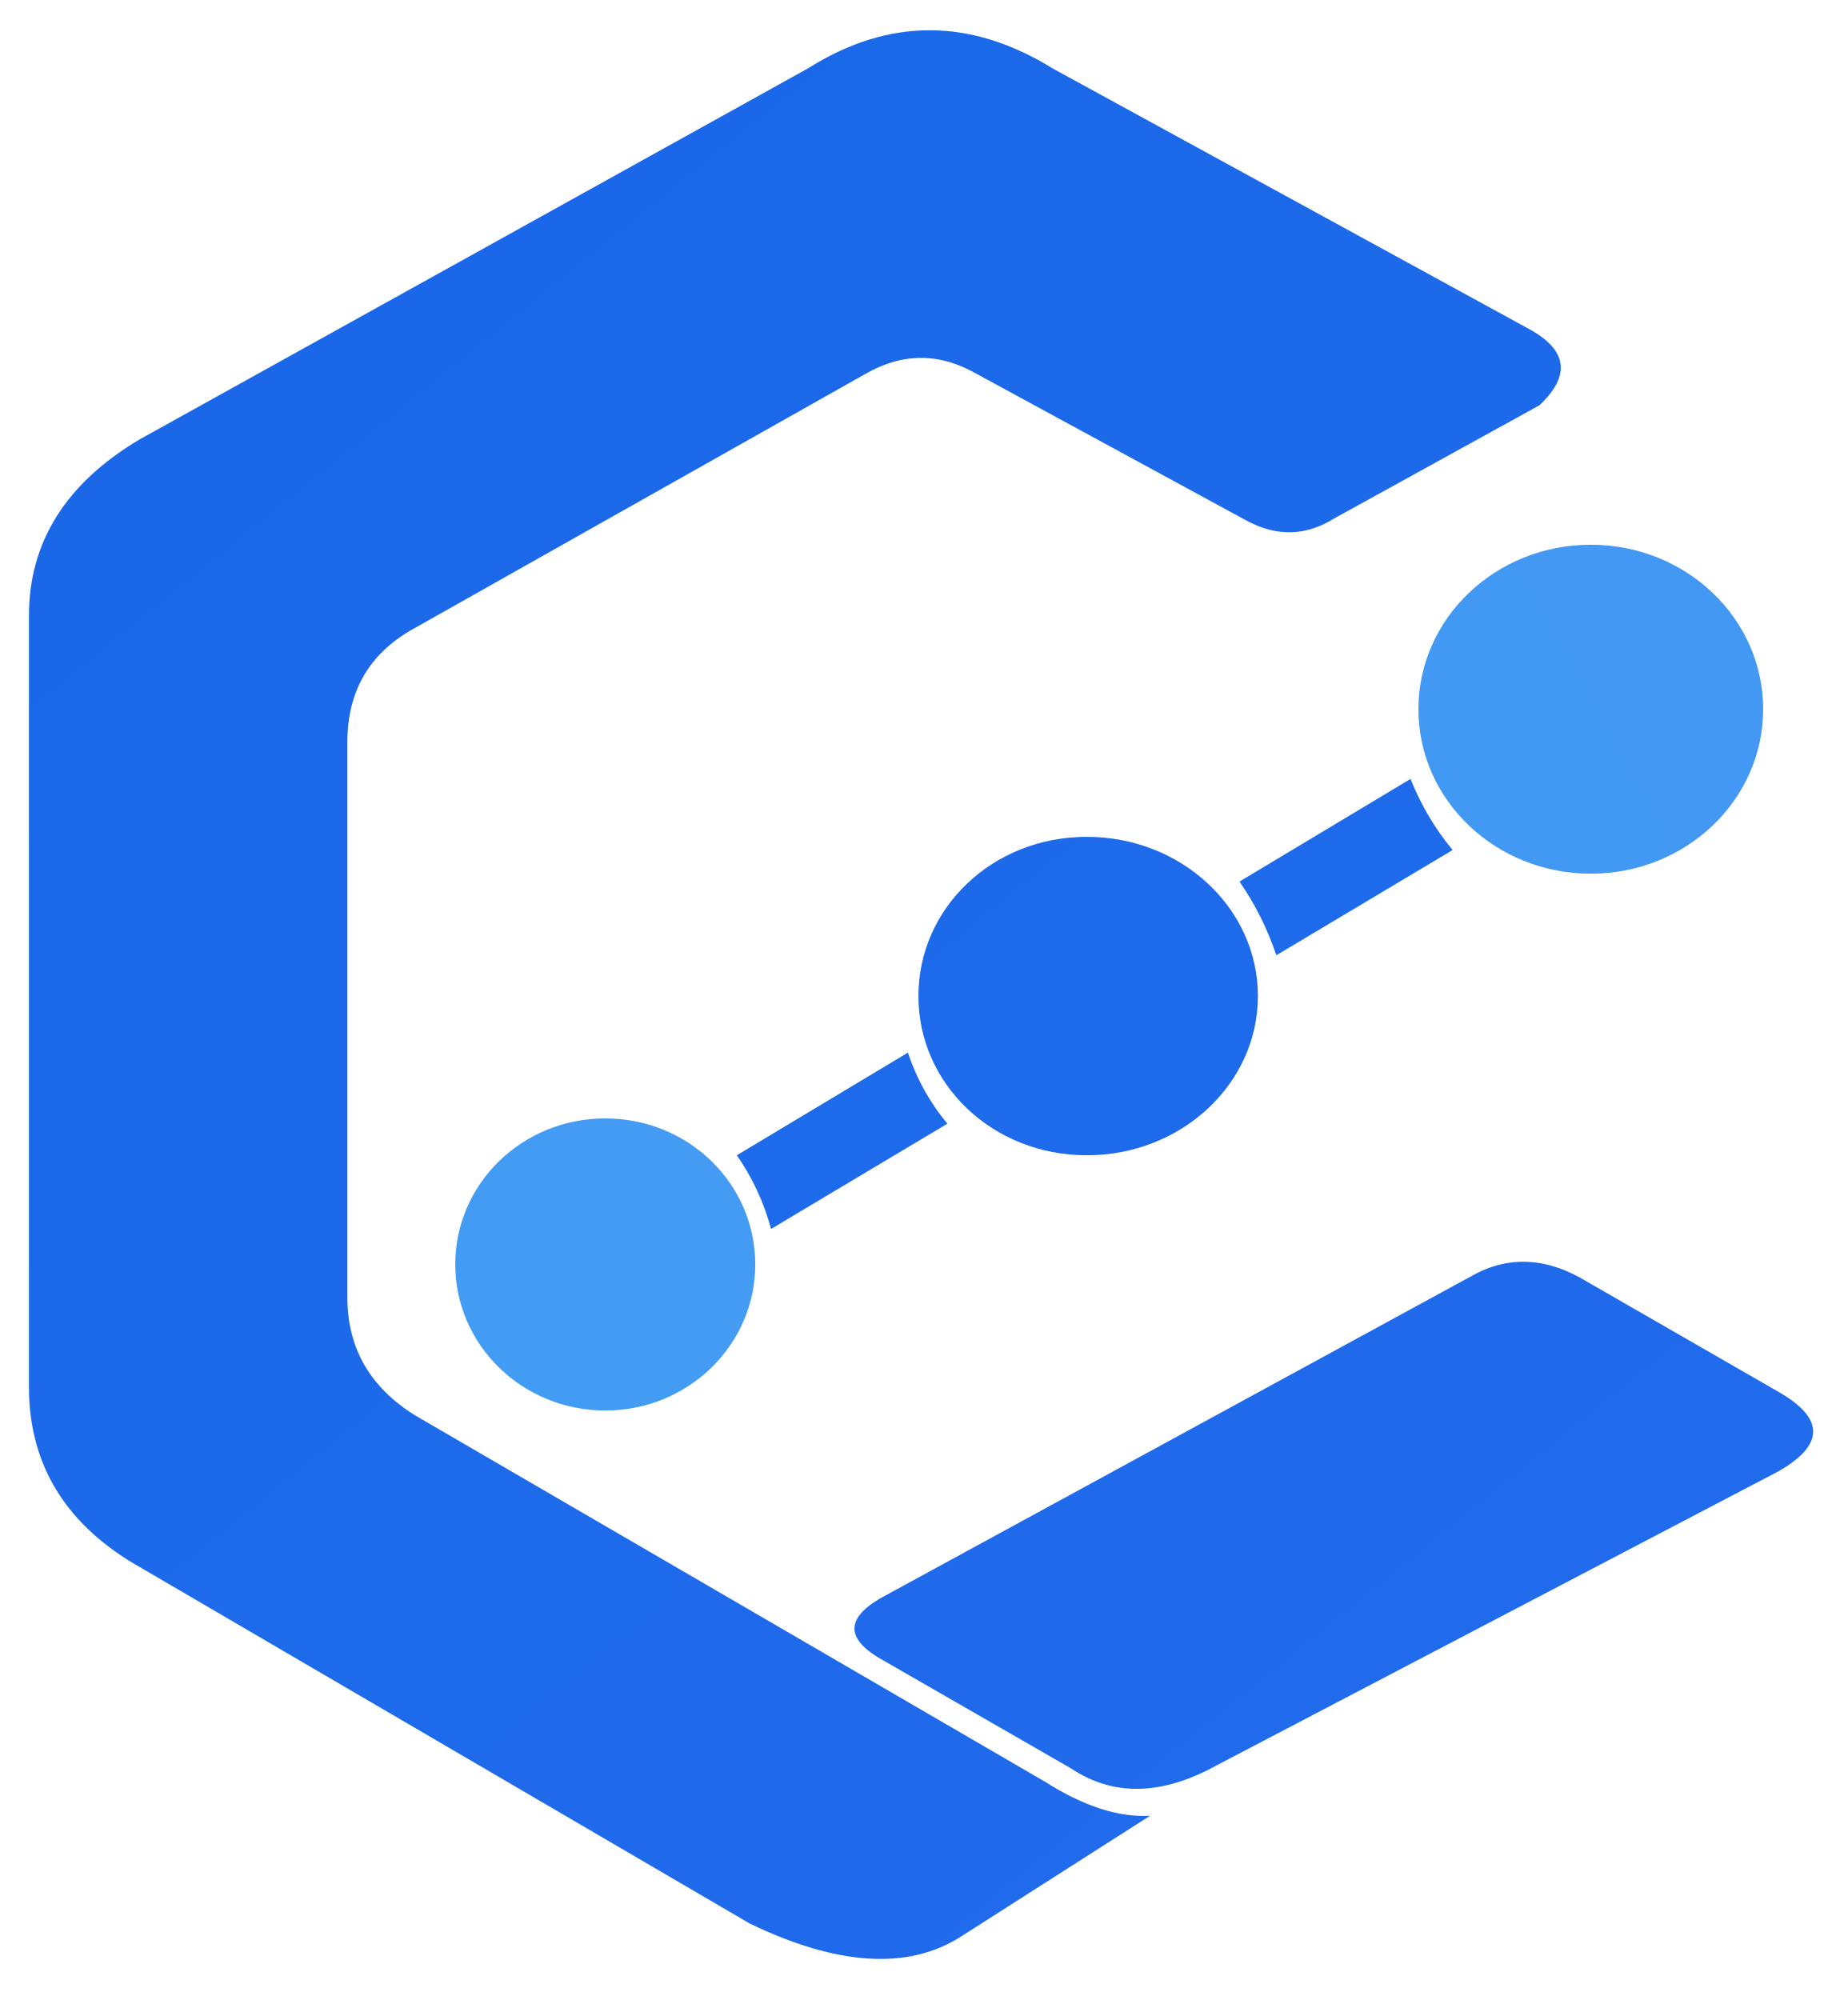
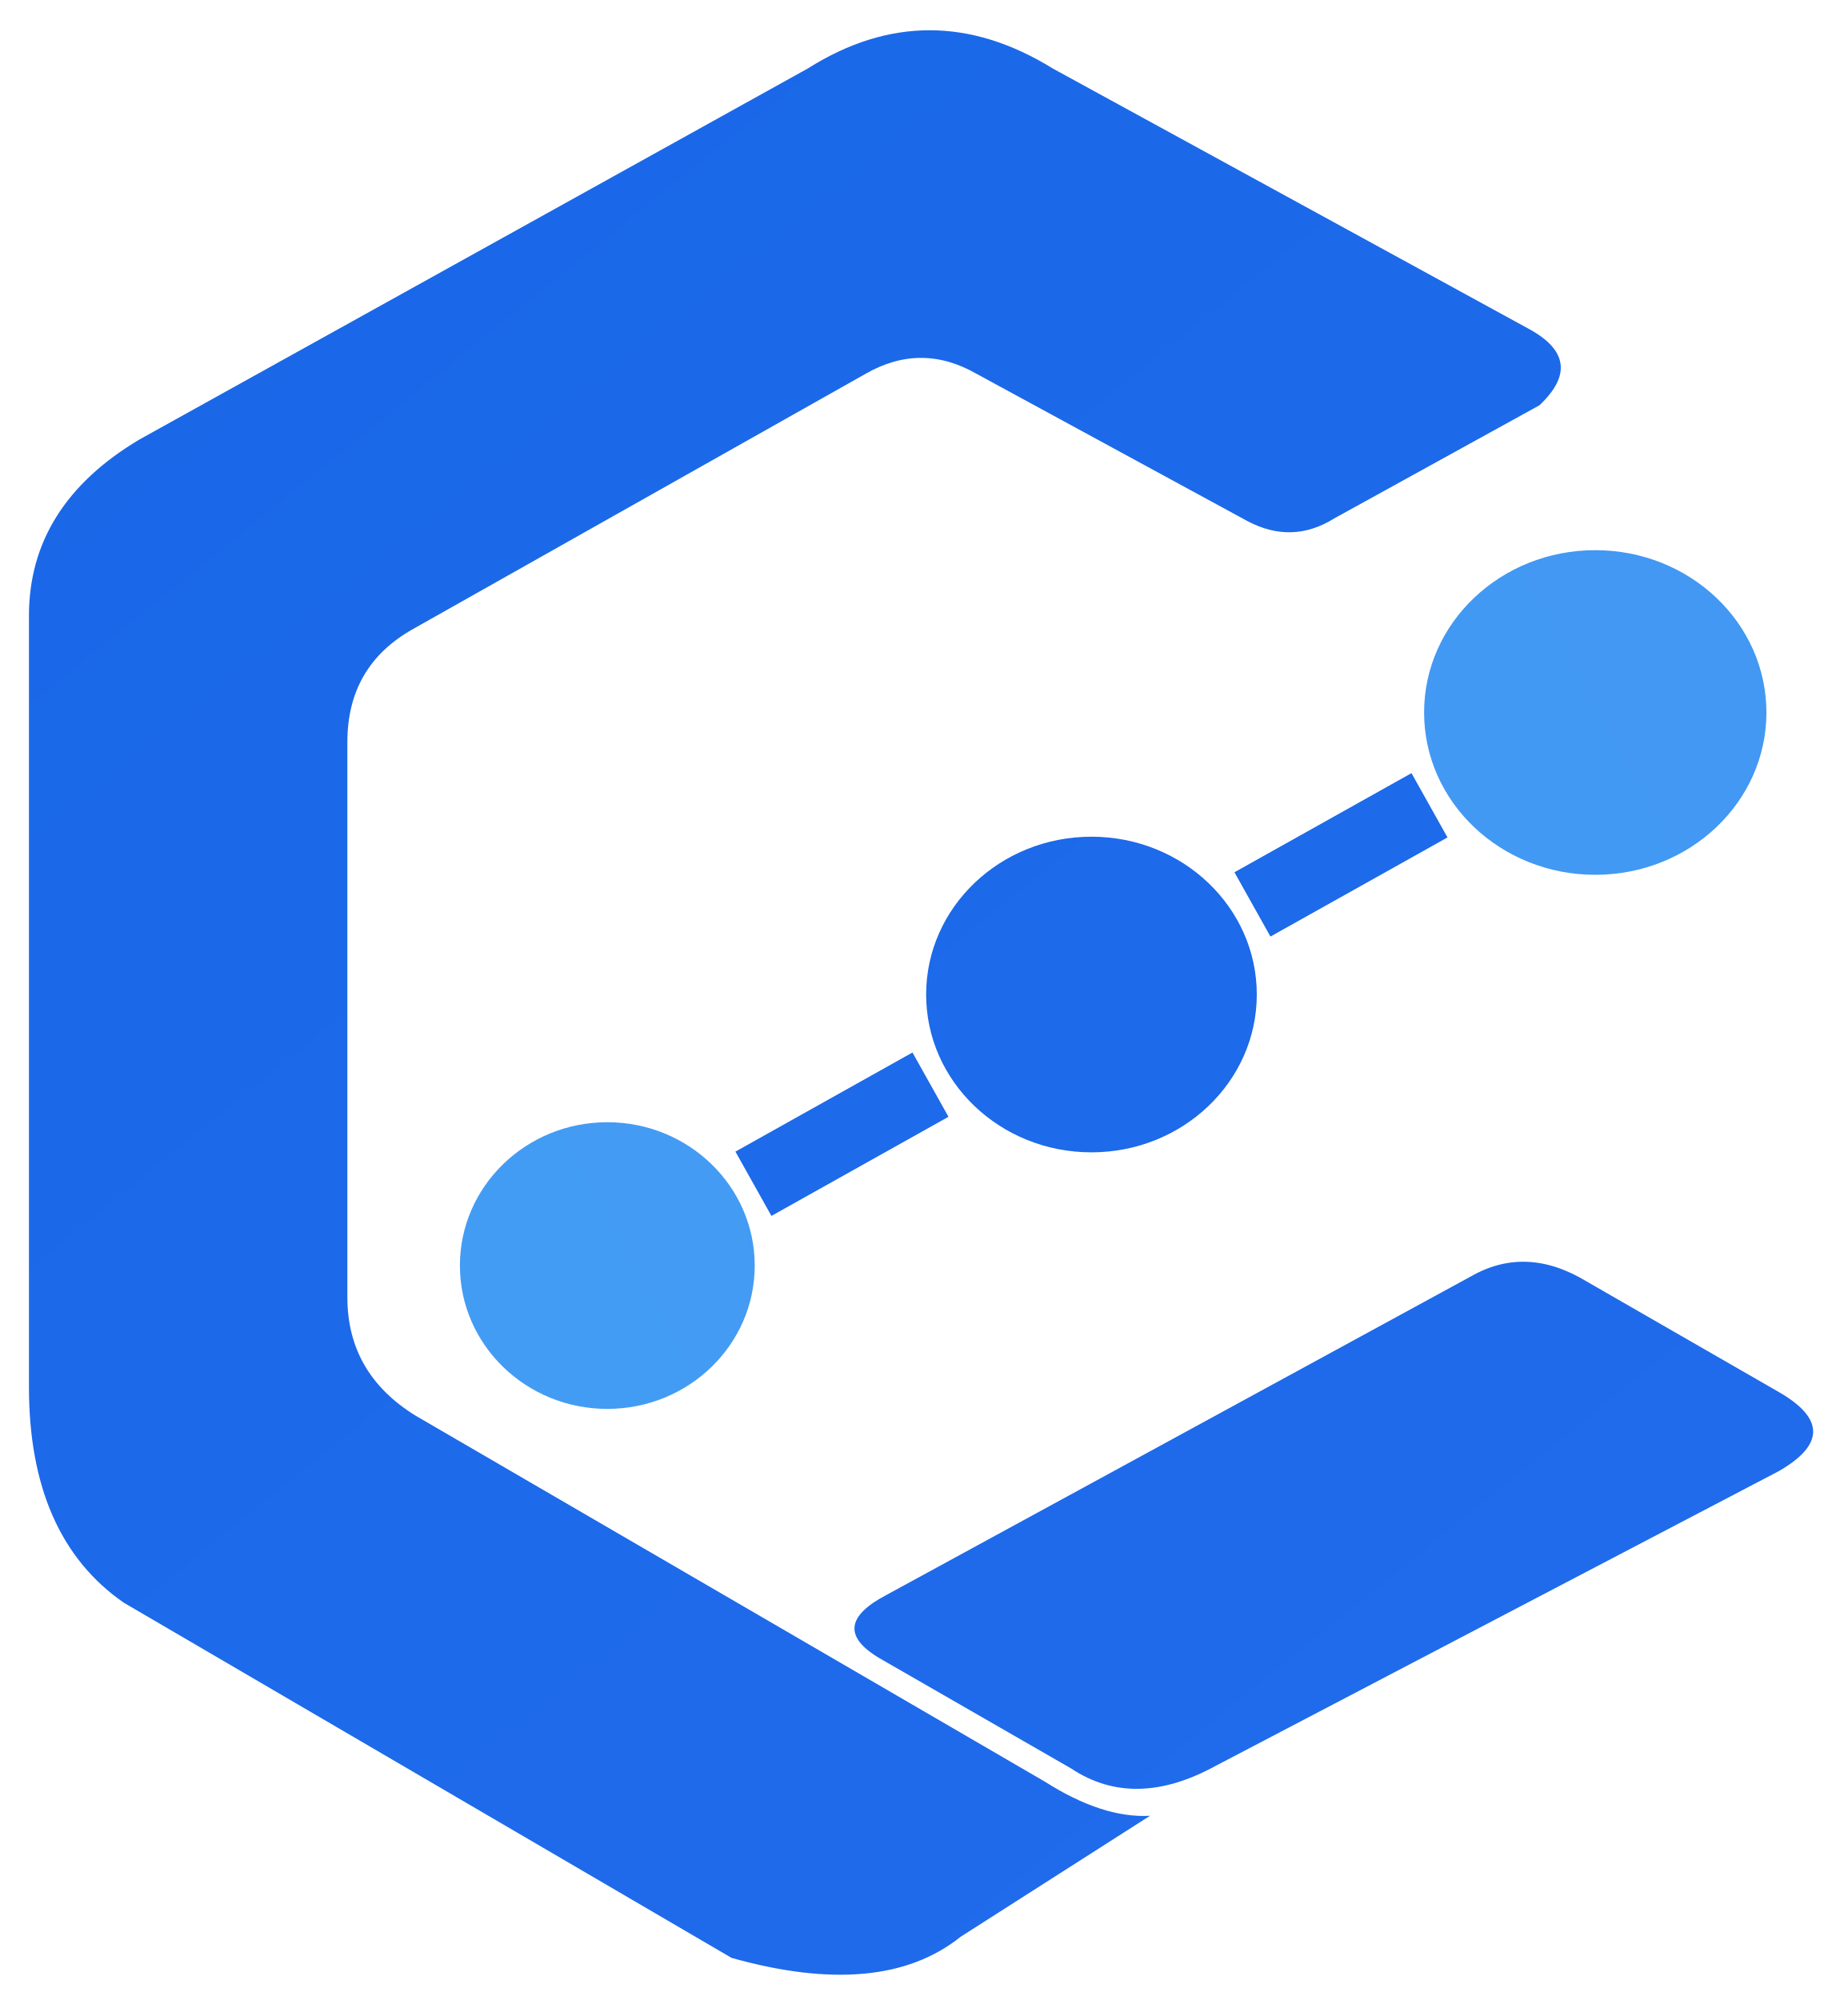
<svg xmlns="http://www.w3.org/2000/svg" viewBox="275 247 702 760" fill="none" role="img" aria-labelledby="title desc">
  <defs>
    <linearGradient id="blue" x1="320" y1="300" x2="870" y2="980" gradientUnits="userSpaceOnUse">
      <stop stop-color="#1968E8" />
      <stop offset="1" stop-color="#206BEC" />
    </linearGradient>
    <linearGradient id="light" x1="450" y1="755" x2="945" y2="485" gradientUnits="userSpaceOnUse">
      <stop stop-color="#439CF4" />
      <stop offset="1" stop-color="#4298F3" />
    </linearGradient>
  </defs>
-   <path fill="url(#blue)" d="M 582 273     Q 628 244 675 273     L 856 372     Q 878 384 860 401     L 782 444     Q 766 454 749 445     L 646 389     Q 625 377 604 389     L 432 486     Q 407 500 407 529     L 407 740     Q 407 769 433 785     L 672 924     Q 694 938 712 937     L 640 983     Q 610 1002 560 978     L 329 843     Q 286 819 286 774     L 286 481     Q 286 439 328 414     Z" />
+   <path fill="url(#blue)" d="M 582 273     Q 628 244 675 273     L 856 372     Q 878 384 860 401     L 782 444     Q 766 454 749 445     L 646 389     Q 625 377 604 389     L 432 486     Q 407 500 407 529     L 407 740     Q 407 769 433 785     L 672 924     Q 694 938 712 937     L 640 983     Q 610 1007 553 991     L 322 856     Q 286 831 286 774     L 286 481     Q 286 439 328 414     Z" />
  <path fill="url(#blue)" d="M 612 853     L 834 732     Q 855 720 878 734     L 951 776     Q 977 791 951 806     L 737 918     Q 706 935 682 919     L 609 877     Q 589 865 612 853     Z" />
-   <path fill="url(#blue)" d="M 555 686 L 620 647 Q 625 662 635 674 L 568 714 Q 564 699 555 686 Z" />
-   <path fill="url(#blue)" d="M 746 582 L 811 543 Q 817 558 827 570 L 760 610 Q 755 595 746 582 Z" />
-   <path fill="url(#light)" d="M 505 672 C 536.5 672 562 696.7 562 727.5 C 562 758.1 536.5 783 505 783 C 473.5 783 448 758.1 448 727.5 C 448 696.7 473.5 672 505 672 Z" />
-   <path fill="url(#blue)" d="M 688 565 C 723.9 565 753 592.1 753 625.5 C 753 658.9 723.9 686 688 686 C 652.1 686 624 658.9 624 625.5 C 624 592.1 652.1 565 688 565 Z" />
-   <path fill="url(#light)" d="M 879.5 454 C 915.7 454 945 482 945 516.5 C 945 551 915.7 579 879.5 579 C 843.3 579 814 551 814 516.5 C 814 482 843.3 454 879.5 454 Z" />
+   <path fill="url(#blue)" d="M 554.464 684.614 L 621.743 646.949 L 635.421 671.381 L 568.142 709.046 Z" />
+   <path fill="url(#blue)" d="M 744.089 578.457 L 811.367 540.793 L 825.045 565.225 L 757.766 602.889 Z" />
+   <ellipse cx="505.778" cy="727.914" rx="56.015" ry="54.467" fill="url(#light)" />
+   <ellipse cx="689.755" cy="624.919" rx="62.824" ry="59.971" fill="url(#blue)" />
+   <ellipse cx="881.197" cy="517.745" rx="65.041" ry="61.682" fill="url(#light)" />
</svg>
